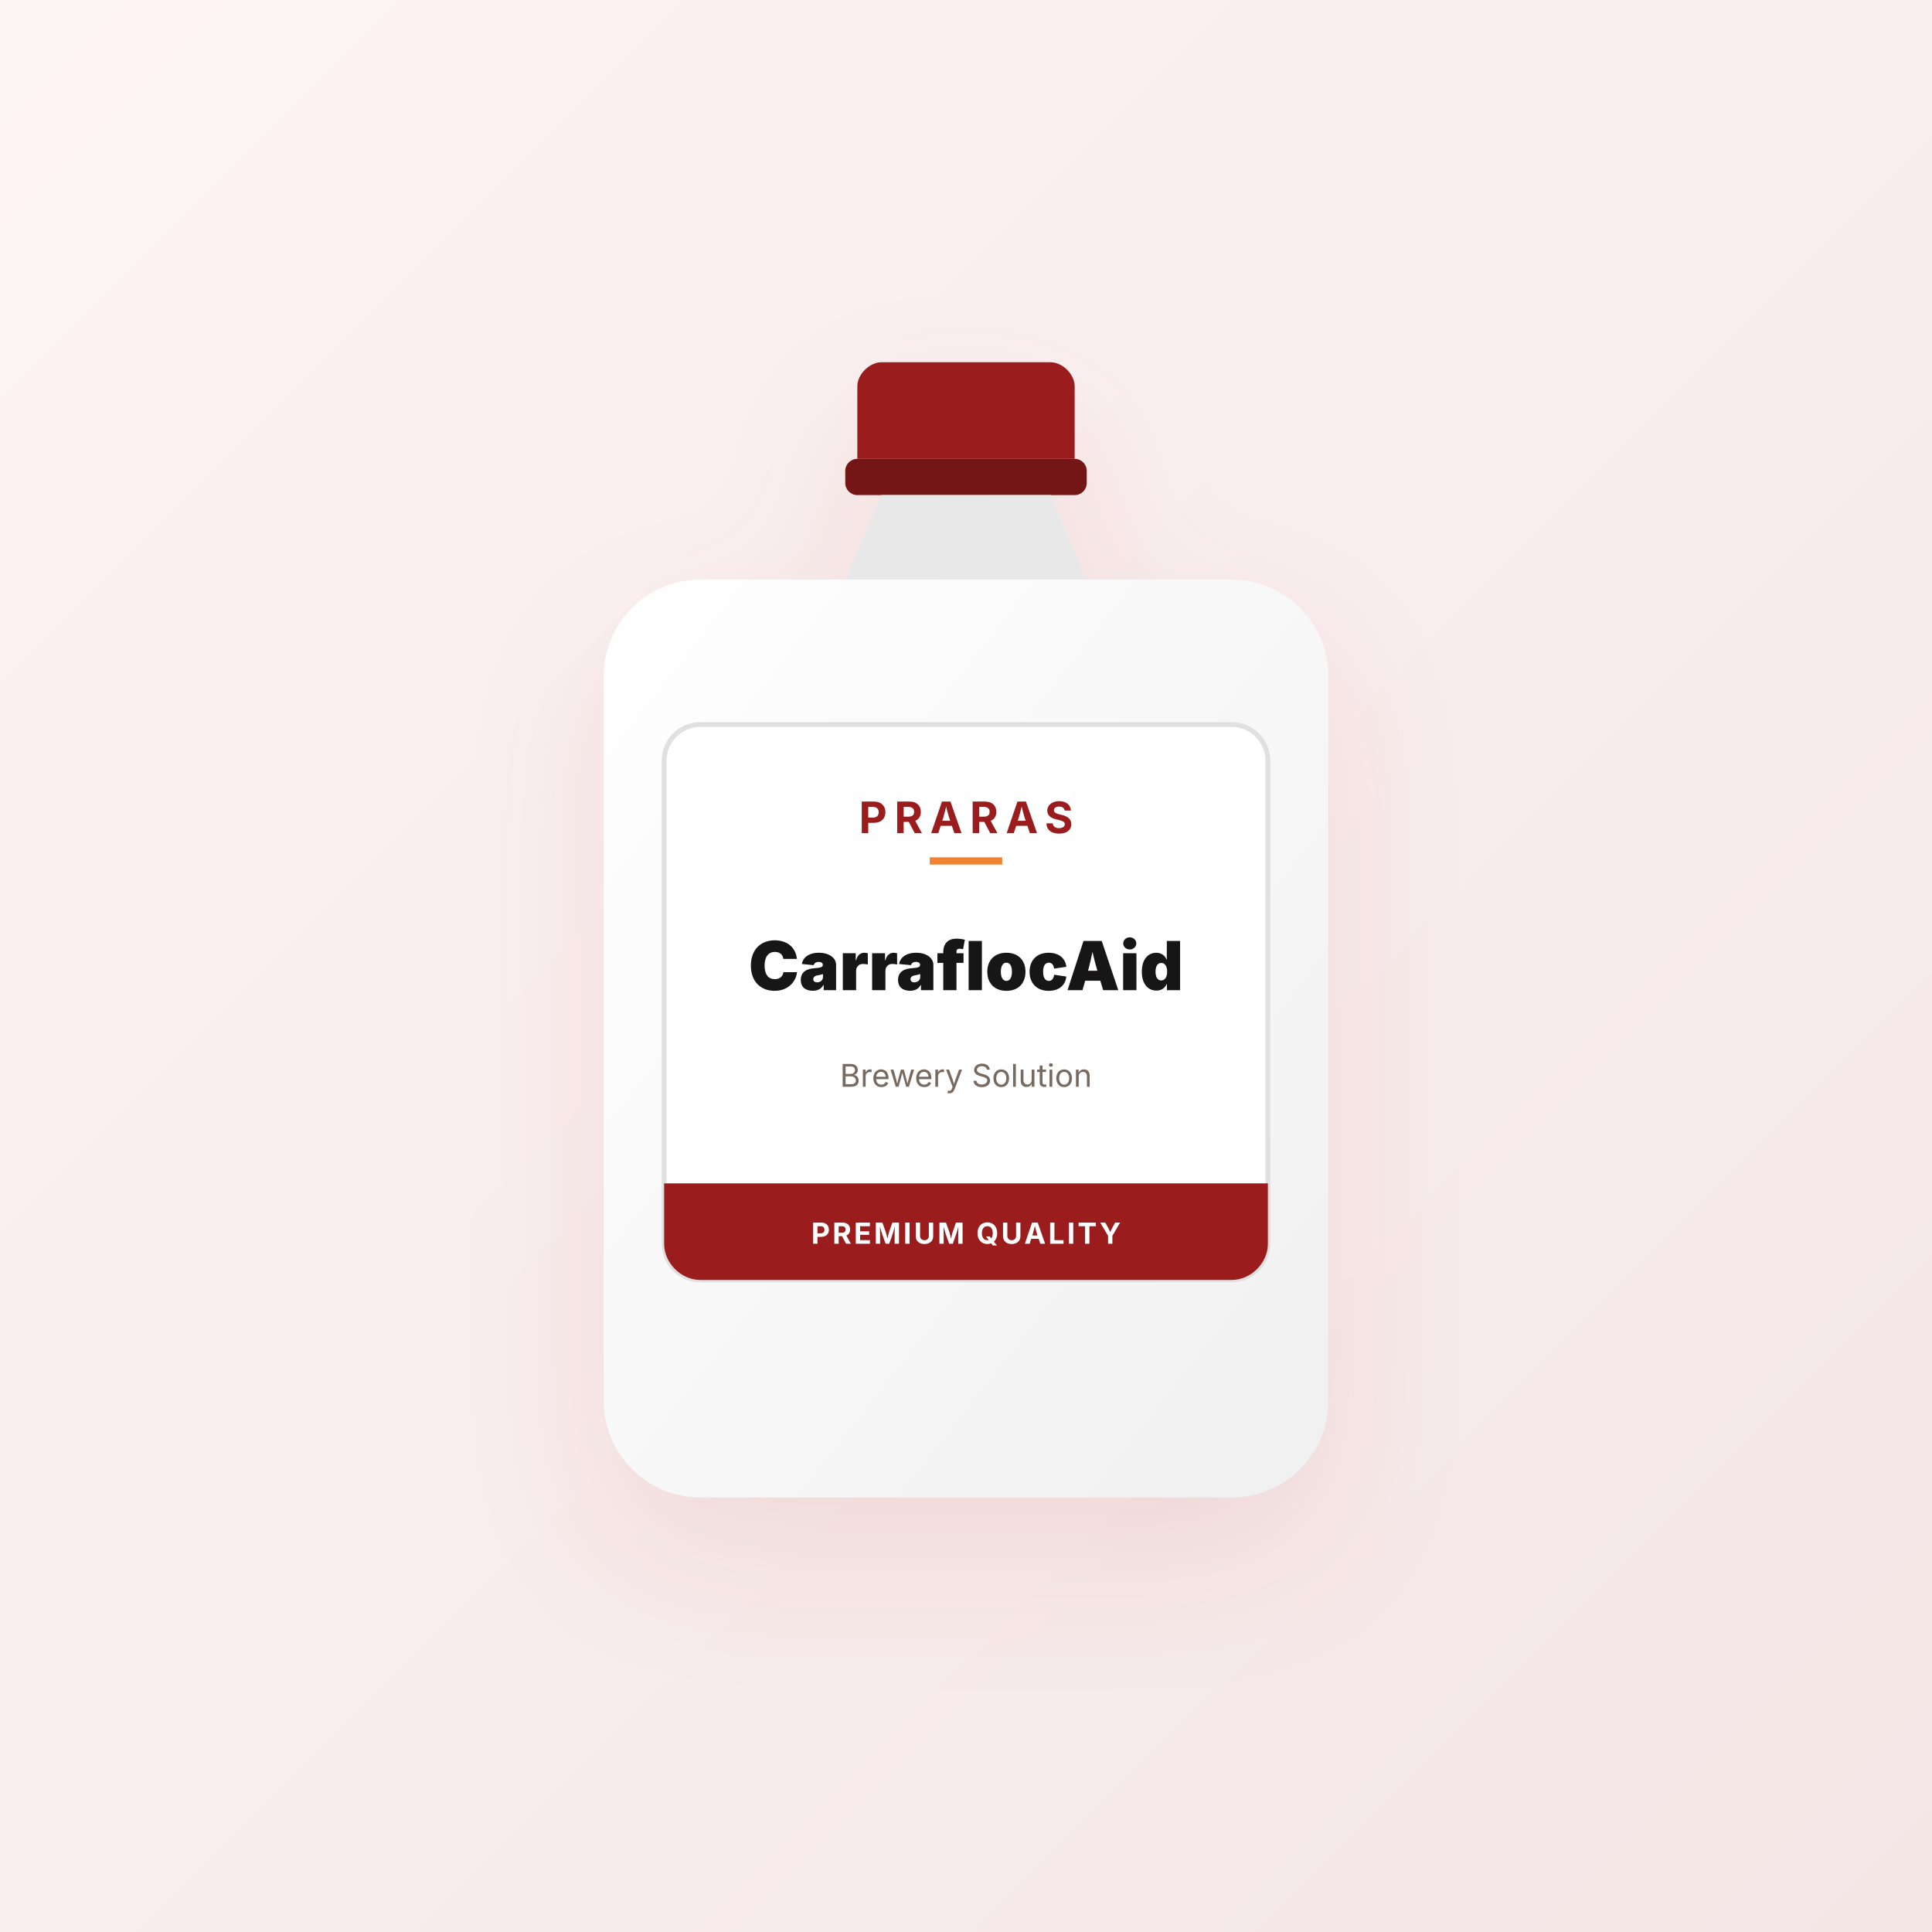
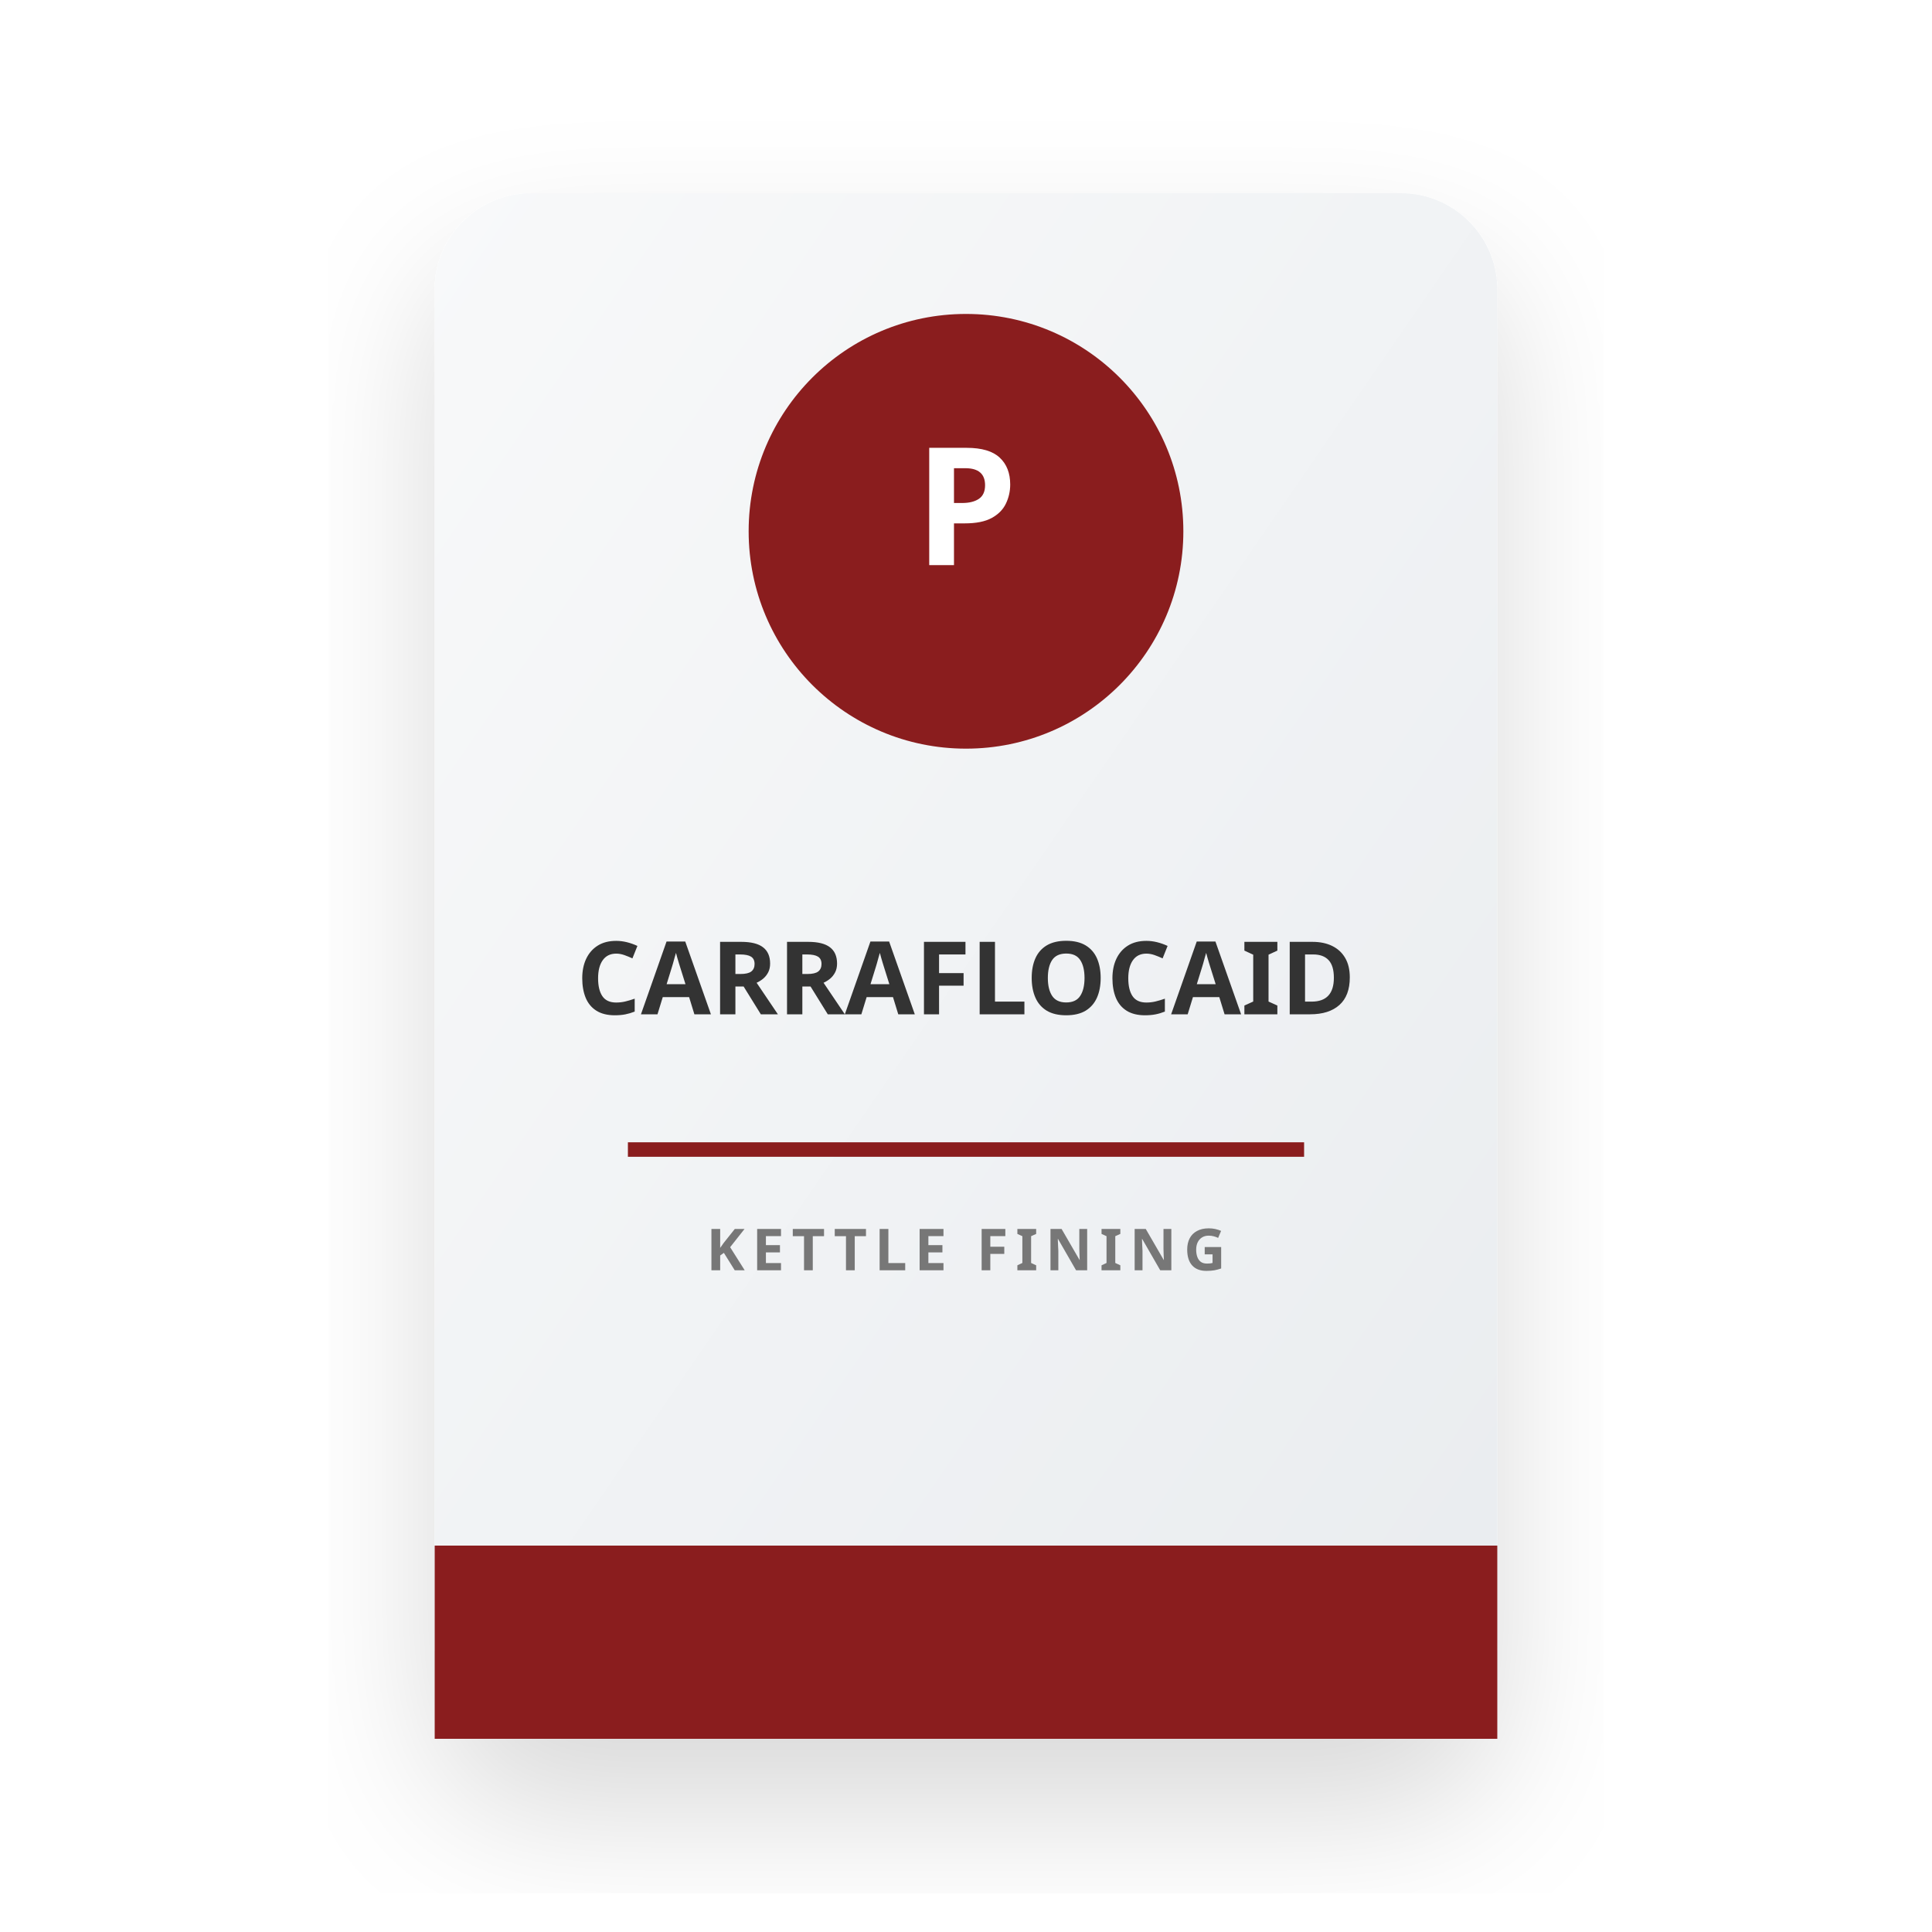
- <svg xmlns="http://www.w3.org/2000/svg" viewBox="0 0 800 800">
+ <svg xmlns="http://www.w3.org/2000/svg" width="400" height="400" viewBox="0 0 400 400">
  <defs>
-     <linearGradient id="bg" x1="0%" y1="0%" x2="100%" y2="100%">
-       <stop offset="0%" stop-color="#fdf4f4" />
-       <stop offset="100%" stop-color="#f5e6e6" />
+     <linearGradient id="grad" x1="0%" y1="0%" x2="100%" y2="100%">
+       <stop offset="0%" style="stop-color:#f8f9fa;stop-opacity:1" />
+       <stop offset="100%" style="stop-color:#e9ecef;stop-opacity:1" />
    </linearGradient>
-     <linearGradient id="bottle" x1="0%" y1="0%" x2="100%" y2="100%">
-       <stop offset="0%" stop-color="#ffffff" />
-       <stop offset="100%" stop-color="#f0f0f0" />
-     </linearGradient>
-     <filter id="shadow" x="-20%" y="-20%" width="140%" height="140%">
-       <feDropShadow dx="0" dy="25" stdDeviation="30" flood-color="#9a1d1e" flood-opacity="0.08" />
+     <filter id="shadow">
+       <feDropShadow dx="0" dy="15" stdDeviation="15" flood-opacity="0.15" />
    </filter>
  </defs>
-   <rect width="800" height="800" fill="url(#bg)" />
-   <g filter="url(#shadow)" transform="translate(250, 150)">
-     <path d="M 115 0 L 185 0 C 190 0 195 5 195 10 L 195 40 L 105 40 L 105 10 C 105 5 110 0 115 0 Z" fill="#9a1d1e" />
-     <rect x="100" y="40" width="100" height="15" rx="5" fill="#751516" />
-     <path d="M 115 55 L 185 55 L 200 90 L 100 90 Z" fill="#e8e8e8" />
-     <rect x="0" y="90" width="300" height="380" rx="40" fill="url(#bottle)" />
-     <rect x="25" y="150" width="250" height="230" rx="15" fill="#ffffff" stroke="#e0e0e0" stroke-width="2" />
-     <text x="150" y="195" font-family="'Inter', sans-serif" font-weight="bold" font-size="18" fill="#9a1d1e" text-anchor="middle" letter-spacing="3">PRARAS</text>
-     <rect x="135" y="205" width="30" height="3" fill="#f08332" />
-     <text x="150" y="260" font-family="'Inter', sans-serif" font-weight="900" font-size="28" fill="#181412" text-anchor="middle">CarraflocAid</text>
-     <text x="150" y="300" font-family="'Inter', sans-serif" font-size="13" fill="#78695e" text-anchor="middle">Brewery Solution</text>
-     <path d="M 25 340 L 275 340 L 275 365 C 275 373 268 380 260 380 L 40 380 C 32 380 25 373 25 365 Z" fill="#9a1d1e" />
-     <text x="150" y="365" font-family="'Inter', sans-serif" font-weight="bold" font-size="12" fill="#ffffff" text-anchor="middle" letter-spacing="1">PREMIUM QUALITY</text>
-   </g>
+   <rect width="400" height="400" fill="#ffffff" />
+   <rect x="90" y="40" width="220" height="320" rx="20" ry="20" fill="url(#grad)" filter="url(#shadow)" />
+   <rect x="90" y="320" width="220" height="40" rx="0" ry="0" fill="#8a1d1e" />
+   <circle cx="200" cy="110" r="45" fill="#8a1d1e" />
+   <text x="200" y="117" font-family="sans-serif" font-weight="bold" font-size="34" fill="#ffffff" text-anchor="middle">P</text>
+   <text x="200" y="210" font-family="sans-serif" font-weight="bold" font-size="21" fill="#333333" text-anchor="middle">CARRAFLOCAID</text>
+   <line x1="130" y1="238" x2="270" y2="238" stroke="#8a1d1e" stroke-width="3" />
+   <text x="200" y="263" font-family="sans-serif" font-weight="bold" font-size="12" fill="#777777" text-anchor="middle" letter-spacing="1.5">KETTLE FINING</text>
</svg>
